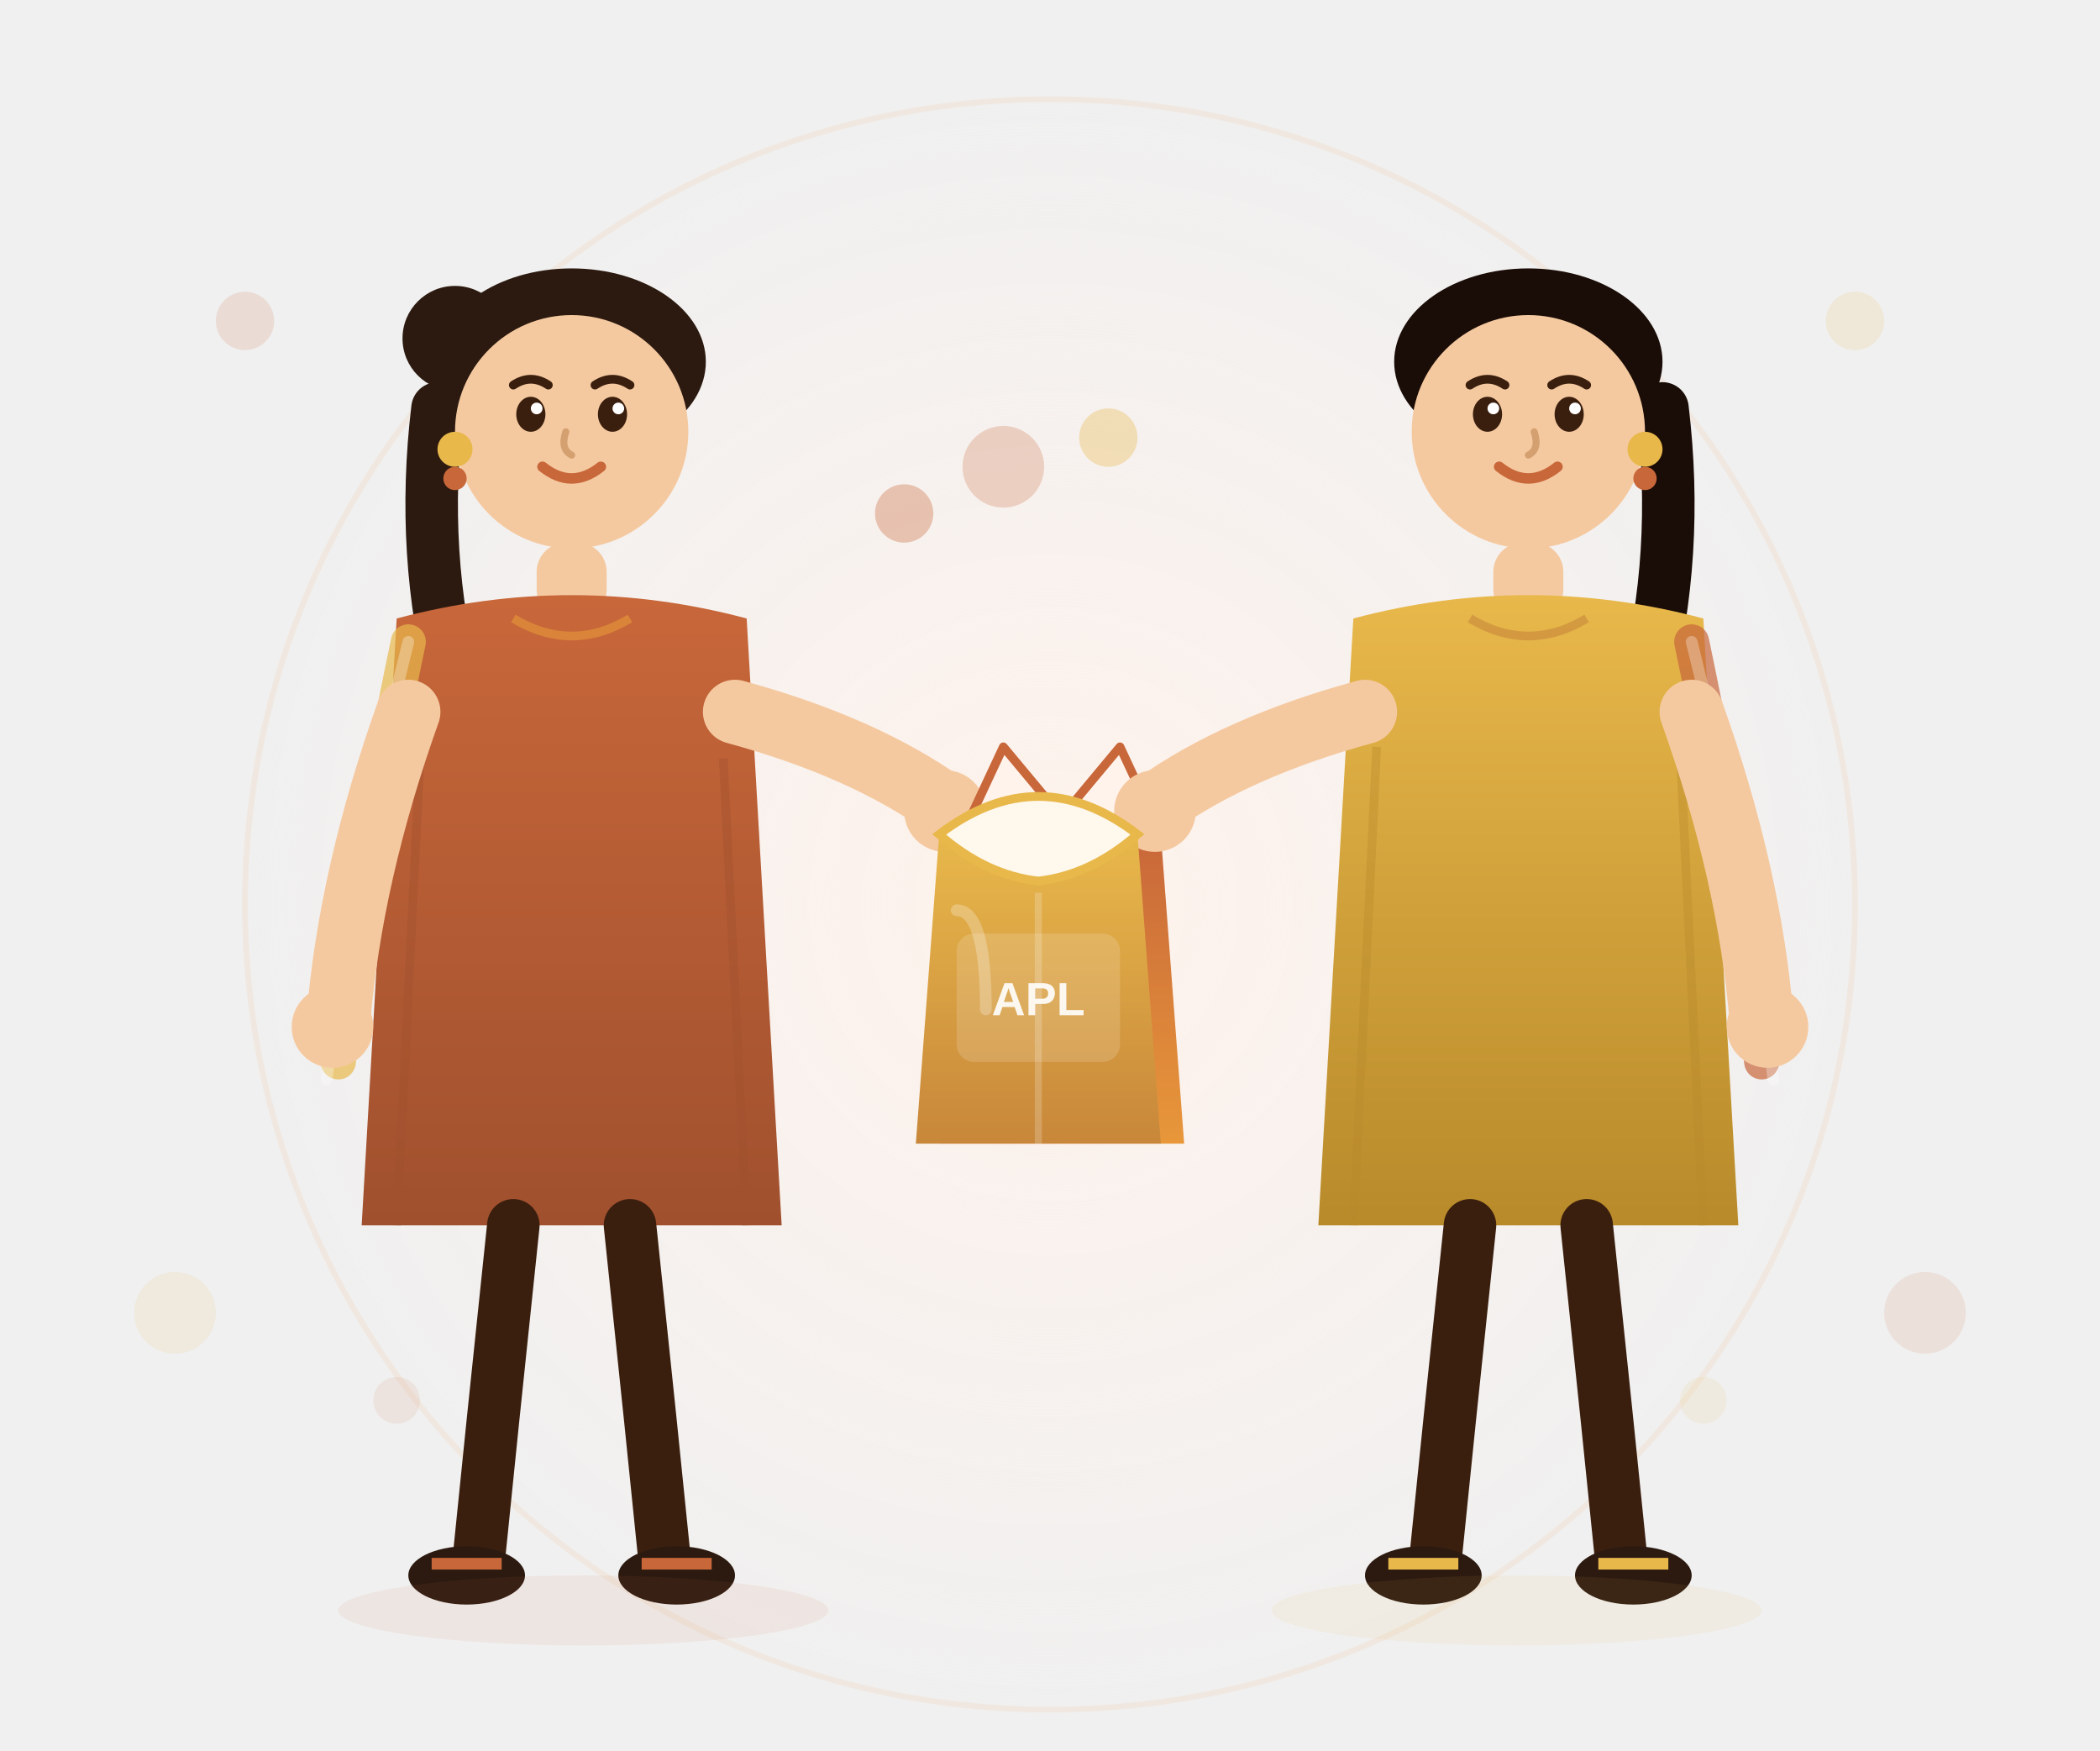
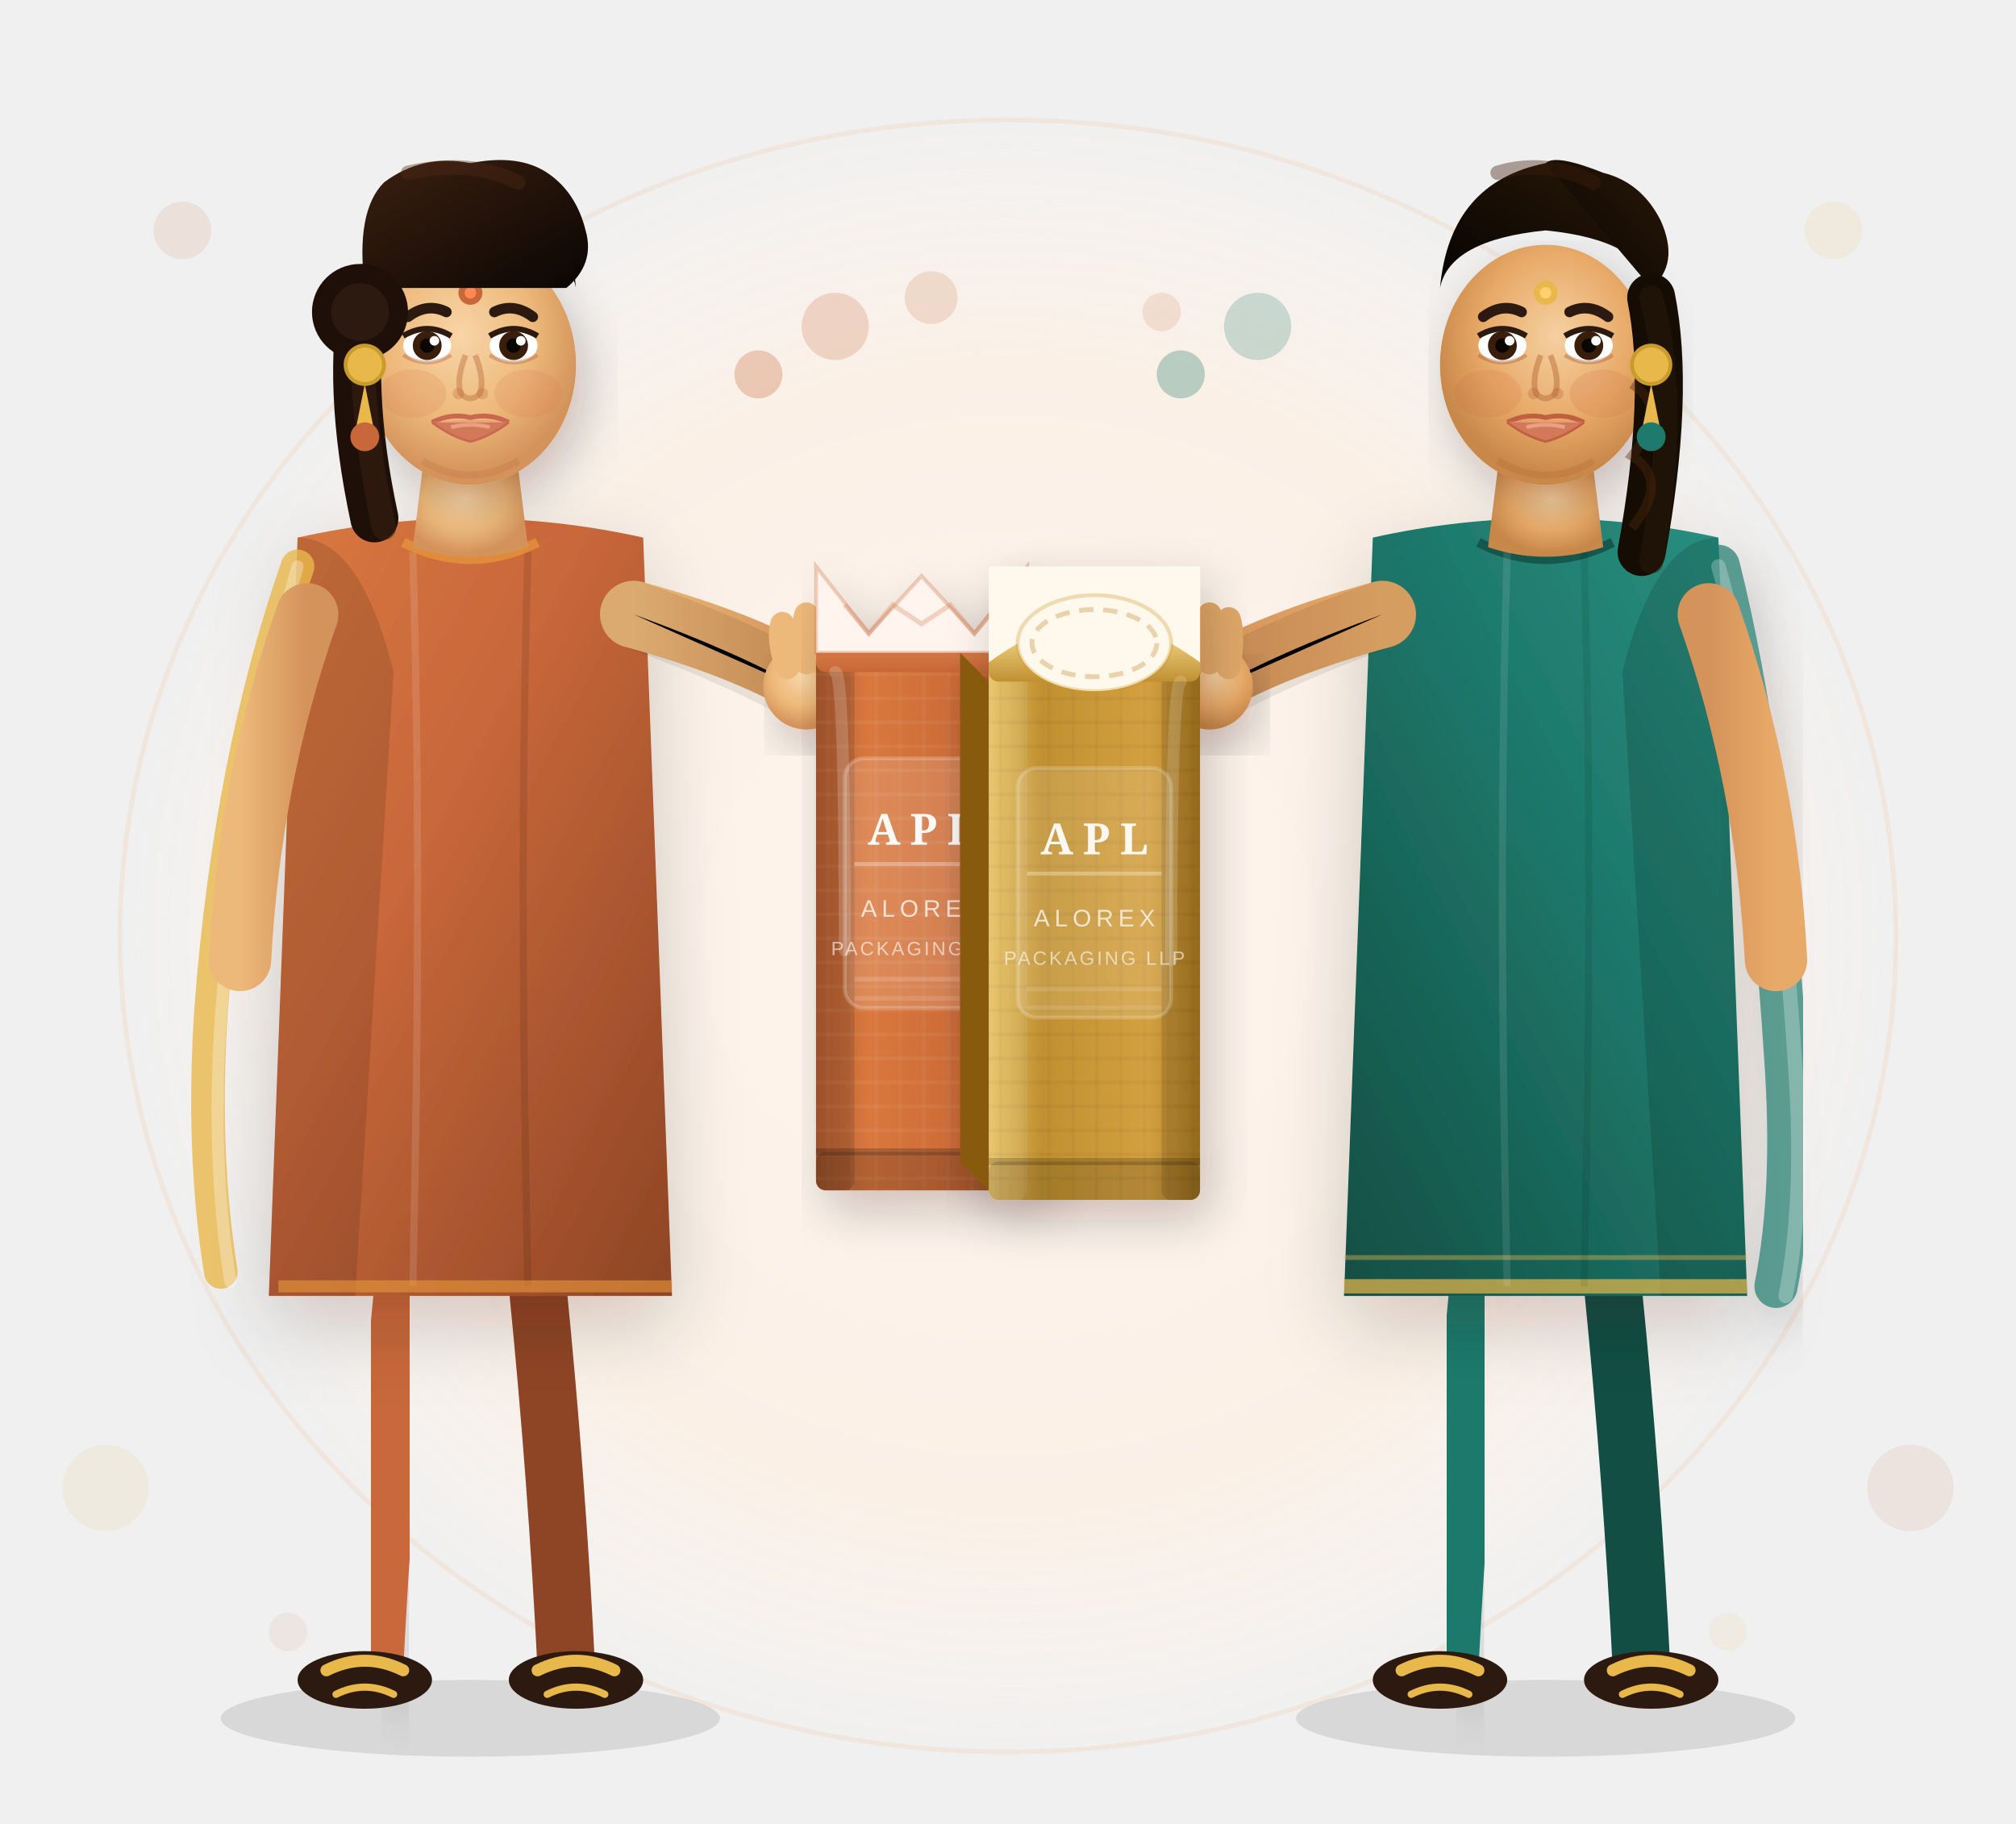
- <svg xmlns="http://www.w3.org/2000/svg" viewBox="0 0 360 300" fill="none">
+ <svg xmlns="http://www.w3.org/2000/svg" viewBox="0 0 420 380">
  <defs>
-     <radialGradient id="bgCircle" cx="50%" cy="50%" r="50%">
-       <stop offset="0%" stop-color="#FFF3EC" />
-       <stop offset="100%" stop-color="rgba(255,243,236,0)" />
+     <filter id="drop-shadow" x="-20%" y="-10%" width="150%" height="140%">
+       <feDropShadow dx="0" dy="6" stdDeviation="8" flood-color="rgba(30,20,10,0.18)" />
+     </filter>
+     <filter id="soft-shadow" x="-10%" y="-10%" width="130%" height="140%">
+       <feDropShadow dx="2" dy="4" stdDeviation="5" flood-color="rgba(30,20,10,0.22)" />
+     </filter>
+     <radialGradient id="skin-L" cx="45%" cy="38%" r="58%">
+       <stop offset="0%" stop-color="#F8D5A8" />
+       <stop offset="60%" stop-color="#EDB97A" />
+       <stop offset="100%" stop-color="#D4935A" />
    </radialGradient>
-     <linearGradient id="bag1" x1="0" y1="0" x2="0" y2="1">
-       <stop offset="0%" stop-color="#C8673A" />
-       <stop offset="100%" stop-color="#E8973A" />
-     </linearGradient>
-     <linearGradient id="bag2" x1="0" y1="0" x2="0" y2="1">
-       <stop offset="0%" stop-color="#E8B84B" />
-       <stop offset="100%" stop-color="#C8873A" />
-     </linearGradient>
-     <linearGradient id="dress1" x1="0" y1="0" x2="0" y2="1">
-       <stop offset="0%" stop-color="#C8673A" />
-       <stop offset="100%" stop-color="#A0502E" />
-     </linearGradient>
-     <linearGradient id="dress2" x1="0" y1="0" x2="0" y2="1">
-       <stop offset="0%" stop-color="#E8B84B" />
-       <stop offset="100%" stop-color="#B88A2A" />
-     </linearGradient>
+     <radialGradient id="skin-R" cx="55%" cy="38%" r="58%">
+       <stop offset="0%" stop-color="#F5D0A0" />
+       <stop offset="60%" stop-color="#E8AA68" />
+       <stop offset="100%" stop-color="#C8884A" />
+     </radialGradient>
+     <linearGradient id="skin-arm-L" x1="0" y1="0" x2="1" y2="0">
+       <stop offset="0%" stop-color="#EDB97A" />
+       <stop offset="100%" stop-color="#D4935A" />
+     </linearGradient>
+     <linearGradient id="skin-arm-R" x1="0" y1="0" x2="1" y2="0">
+       <stop offset="0%" stop-color="#D4935A" />
+       <stop offset="100%" stop-color="#E8AA68" />
+     </linearGradient>
+     <linearGradient id="kurta1" x1="0" y1="0" x2="1" y2="1">
+       <stop offset="0%" stop-color="#D97840" />
+       <stop offset="40%" stop-color="#C8673A" />
+       <stop offset="100%" stop-color="#8E4525" />
+     </linearGradient>
+     <linearGradient id="kurta1-shadow" x1="0" y1="0" x2="1" y2="0">
+       <stop offset="0%" stop-color="rgba(0,0,0,0.15)" />
+       <stop offset="100%" stop-color="rgba(0,0,0,0)" />
+     </linearGradient>
+     <linearGradient id="saree2" x1="1" y1="0" x2="0" y2="1">
+       <stop offset="0%" stop-color="#2A9080" />
+       <stop offset="40%" stop-color="#1E7A6C" />
+       <stop offset="100%" stop-color="#124E44" />
+     </linearGradient>
+     <linearGradient id="saree2-shadow" x1="1" y1="0" x2="0" y2="0">
+       <stop offset="0%" stop-color="rgba(0,0,0,0.18)" />
+       <stop offset="100%" stop-color="rgba(0,0,0,0)" />
+     </linearGradient>
+     <linearGradient id="bag1-body" x1="0" y1="0" x2="1" y2="0">
+       <stop offset="0%" stop-color="#B85E30" />
+       <stop offset="25%" stop-color="#D9783E" />
+       <stop offset="75%" stop-color="#C86835" />
+       <stop offset="100%" stop-color="#9A4C24" />
+     </linearGradient>
+     <linearGradient id="bag1-side" x1="0" y1="0" x2="0" y2="1">
+       <stop offset="0%" stop-color="#C86835" />
+       <stop offset="100%" stop-color="#7A3A1A" />
+     </linearGradient>
+     <linearGradient id="bag1-top" x1="0" y1="0" x2="0" y2="1">
+       <stop offset="0%" stop-color="#E0885A" />
+       <stop offset="100%" stop-color="#C86835" />
+     </linearGradient>
+     <linearGradient id="bag2-body" x1="1" y1="0" x2="0" y2="0">
+       <stop offset="0%" stop-color="#A87820" />
+       <stop offset="25%" stop-color="#D4A040" />
+       <stop offset="75%" stop-color="#C09030" />
+       <stop offset="100%" stop-color="#E8C060" />
+     </linearGradient>
+     <linearGradient id="bag2-top" x1="0" y1="0" x2="0" y2="1">
+       <stop offset="0%" stop-color="#E8C878" />
+       <stop offset="100%" stop-color="#C09030" />
+     </linearGradient>
+     <pattern id="fabric" x="0" y="0" width="5" height="5" patternUnits="userSpaceOnUse">
+       <line x1="0" y1="2.5" x2="5" y2="2.5" stroke="rgba(255,255,255,0.07)" stroke-width="0.7" />
+       <line x1="2.5" y1="0" x2="2.5" y2="5" stroke="rgba(255,255,255,0.05)" stroke-width="0.7" />
+     </pattern>
+     <pattern id="fabric2" x="0" y="0" width="5" height="5" patternUnits="userSpaceOnUse">
+       <line x1="0" y1="2.5" x2="5" y2="2.5" stroke="rgba(0,0,0,0.06)" stroke-width="0.7" />
+       <line x1="2.5" y1="0" x2="2.5" y2="5" stroke="rgba(0,0,0,0.05)" stroke-width="0.7" />
+     </pattern>
+     <linearGradient id="hair1" x1="0" y1="0" x2="1" y2="1">
+       <stop offset="0%" stop-color="#3A2010" />
+       <stop offset="60%" stop-color="#1E1008" />
+       <stop offset="100%" stop-color="#0A0604" />
+     </linearGradient>
+     <linearGradient id="hair2" x1="1" y1="0" x2="0" y2="1">
+       <stop offset="0%" stop-color="#2A1808" />
+       <stop offset="60%" stop-color="#150C04" />
+       <stop offset="100%" stop-color="#050302" />
+     </linearGradient>
+     <radialGradient id="bg" cx="50%" cy="50%" r="50%">
+       <stop offset="0%" stop-color="#FFF5EE" />
+       <stop offset="70%" stop-color="#FAF0E6" />
+       <stop offset="100%" stop-color="rgba(255,245,238,0)" />
+     </radialGradient>
  </defs>
-   <circle cx="180" cy="155" r="138" fill="url(#bgCircle)" />
-   <circle cx="180" cy="155" r="138" stroke="#F0E0D0" stroke-width="1" opacity="0.5" />
-   <circle cx="42" cy="55" r="5" fill="#C8673A" opacity="0.15" />
-   <circle cx="318" cy="55" r="5" fill="#E8B84B" opacity="0.15" />
-   <circle cx="30" cy="225" r="7" fill="#E8B84B" opacity="0.12" />
-   <circle cx="330" cy="225" r="7" fill="#C8673A" opacity="0.12" />
-   <circle cx="68" cy="240" r="4" fill="#C8673A" opacity="0.1" />
-   <circle cx="292" cy="240" r="4" fill="#E8B84B" opacity="0.1" />
-   <ellipse cx="98" cy="62" rx="23" ry="16" fill="#2C1A10" />
-   <path d="M75 70 Q72 95 78 118" stroke="#2C1A10" stroke-width="9" stroke-linecap="round" />
-   <circle cx="78" cy="58" r="9" fill="#2C1A10" />
-   <circle cx="98" cy="74" r="20" fill="#F5C9A0" />
-   <ellipse cx="91" cy="71" rx="2.5" ry="3" fill="#3B1F0E" />
-   <ellipse cx="105" cy="71" rx="2.5" ry="3" fill="#3B1F0E" />
-   <circle cx="92" cy="70" r="1" fill="white" />
-   <circle cx="106" cy="70" r="1" fill="white" />
-   <path d="M88 66 Q91 64 94 66" stroke="#3B1F0E" stroke-width="1.5" stroke-linecap="round" />
-   <path d="M102 66 Q105 64 108 66" stroke="#3B1F0E" stroke-width="1.5" stroke-linecap="round" />
-   <path d="M93 80 Q98 84 103 80" stroke="#C8673A" stroke-width="1.8" stroke-linecap="round" />
-   <path d="M97 74 Q96 77 98 78" stroke="#D4A070" stroke-width="1.2" stroke-linecap="round" />
-   <circle cx="78" cy="77" r="3" fill="#E8B84B" />
-   <circle cx="78" cy="82" r="2" fill="#C8673A" />
-   <rect x="92" y="93" width="12" height="13" rx="5" fill="#F5C9A0" />
-   <path d="M68 106 Q98 98 128 106 L134 210 L62 210 Z" fill="url(#dress1)" />
-   <path d="M88 106 Q98 112 108 106" stroke="#E8973A" stroke-width="1.5" fill="none" opacity="0.6" />
-   <path d="M72 130 L68 210" stroke="#A0502E" stroke-width="1.5" opacity="0.4" />
-   <path d="M124 130 L128 210" stroke="#A0502E" stroke-width="1.5" opacity="0.4" />
-   <path d="M70 110 Q62 148 58 182" stroke="#E8B84B" stroke-width="6" stroke-linecap="round" opacity="0.7" />
-   <path d="M70 110 Q60 150 56 185" stroke="rgba(255,255,255,0.3)" stroke-width="2" stroke-linecap="round" />
-   <path d="M126 122 Q148 128 162 138" stroke="#F5C9A0" stroke-width="11" stroke-linecap="round" />
-   <path d="M70 122 Q60 150 58 175" stroke="#F5C9A0" stroke-width="11" stroke-linecap="round" />
-   <circle cx="162" cy="139" r="7" fill="#F5C9A0" />
-   <circle cx="57" cy="176" r="7" fill="#F5C9A0" />
-   <path d="M88 210 Q84 248 82 268" stroke="#3B1F0E" stroke-width="9" stroke-linecap="round" />
-   <path d="M108 210 Q112 248 114 268" stroke="#3B1F0E" stroke-width="9" stroke-linecap="round" />
-   <ellipse cx="80" cy="270" rx="10" ry="5" fill="#2C1A10" />
-   <ellipse cx="116" cy="270" rx="10" ry="5" fill="#2C1A10" />
-   <path d="M74 268 L86 268" stroke="#C8673A" stroke-width="2" />
-   <path d="M110 268 L122 268" stroke="#C8673A" stroke-width="2" />
-   <g transform="translate(161, 108)">
-     <path d="M4 35 L0 88 L42 88 L38 35 Z" fill="url(#bag1)" rx="3" />
-     <path d="M4 35 L11 20 L21 32 L31 20 L38 35 Z" fill="#FFF3EC" stroke="#C8673A" stroke-width="1.5" stroke-linejoin="round" />
-     <line x1="21" y1="35" x2="21" y2="88" stroke="rgba(255,255,255,0.2)" stroke-width="1.2" />
-     <rect x="7" y="50" width="28" height="22" rx="3" fill="rgba(255,255,255,0.15)" />
-     <text x="21" y="64" font-family="Arial, sans-serif" font-size="8" font-weight="bold" fill="white" text-anchor="middle" opacity="0.9">APL</text>
-     <path d="M7 40 Q12 40 12 58" stroke="rgba(255,255,255,0.25)" stroke-width="2" stroke-linecap="round" />
+   <ellipse cx="210" cy="195" rx="185" ry="170" fill="url(#bg)" />
+   <ellipse cx="210" cy="195" rx="185" ry="170" stroke="#F0E0D0" stroke-width="1" fill="none" opacity="0.6" />
+   <circle cx="38" cy="48" r="6" fill="#C8673A" opacity="0.12" />
+   <circle cx="382" cy="48" r="6" fill="#E8B84B" opacity="0.12" />
+   <circle cx="22" cy="310" r="9" fill="#E8B84B" opacity="0.10" />
+   <circle cx="398" cy="310" r="9" fill="#C8673A" opacity="0.10" />
+   <circle cx="60" cy="340" r="4" fill="#C8673A" opacity="0.08" />
+   <circle cx="360" cy="340" r="4" fill="#E8B84B" opacity="0.08" />
+   <ellipse cx="98" cy="358" rx="52" ry="8" fill="rgba(0,0,0,0.10)" />
+   <ellipse cx="322" cy="358" rx="52" ry="8" fill="rgba(0,0,0,0.10)" />
+   <path d="M84 268 Q80 308 78 348" stroke="#C8673A" stroke-width="12" stroke-linecap="round" filter="url(#soft-shadow)" />
+   <path d="M112 268 Q116 308 118 348" stroke="#8E4525" stroke-width="12" stroke-linecap="round" />
+   <ellipse cx="76" cy="350" rx="14" ry="6" fill="#2C1A10" />
+   <ellipse cx="120" cy="350" rx="14" ry="6" fill="#2C1A10" />
+   <path d="M68 348 Q76 344 84 348" stroke="#E8B84B" stroke-width="2.5" stroke-linecap="round" fill="none" />
+   <path d="M112 348 Q120 344 128 348" stroke="#E8B84B" stroke-width="2.5" stroke-linecap="round" fill="none" />
+   <path d="M70 353 Q76 350 82 353" stroke="#E8B84B" stroke-width="1.5" stroke-linecap="round" fill="none" />
+   <path d="M114 353 Q120 350 126 353" stroke="#E8B84B" stroke-width="1.5" stroke-linecap="round" fill="none" />
+   <path d="M62 112 Q98 104 134 112 L140 270 L56 270 Z" fill="url(#kurta1)" filter="url(#drop-shadow)" />
+   <path d="M62 112 Q75 112 82 140 L74 270 L56 270 L62 112 Z" fill="rgba(0,0,0,0.12)" />
+   <path d="M86 115 Q88 180 86 268" stroke="rgba(255,255,255,0.12)" stroke-width="1.5" fill="none" />
+   <path d="M110 115 Q108 180 110 268" stroke="rgba(0,0,0,0.1)" stroke-width="1.5" fill="none" />
+   <path d="M58 268 L140 268" stroke="#E8973A" stroke-width="2.5" opacity="0.6" />
+   <path d="M84 113 Q98 120 112 113" stroke="#E8973A" stroke-width="2" fill="none" opacity="0.7" />
+   <path d="M62 118 Q48 158 44 210 Q42 240 46 265" stroke="#E8B84B" stroke-width="7" stroke-linecap="round" fill="none" opacity="0.8" />
+   <path d="M62 118 Q50 160 46 212 Q44 242 48 267" stroke="rgba(255,255,255,0.3)" stroke-width="2.5" stroke-linecap="round" fill="none" />
+   <path d="M132 128 Q154 134 168 142" stroke="url(#skin-arm-L)" stroke-width="14" stroke-linecap="round" />
+   <path d="M132 128 Q154 136 168 144" stroke="rgba(0,0,0,0.08)" stroke-width="14" stroke-linecap="round" />
+   <path d="M64 128 Q52 162 50 200" stroke="url(#skin-arm-L)" stroke-width="13" stroke-linecap="round" />
+   <path d="M88 98 Q98 95 108 98 L110 114 Q98 118 86 114 Z" fill="url(#skin-L)" />
+   <ellipse cx="98" cy="76" rx="22" ry="25" fill="url(#skin-L)" filter="url(#soft-shadow)" />
+   <ellipse cx="86" cy="82" rx="7" ry="5" fill="rgba(220,120,80,0.18)" />
+   <ellipse cx="110" cy="82" rx="7" ry="5" fill="rgba(220,120,80,0.18)" />
+   <path d="M88 96 Q98 102 108 96" stroke="rgba(180,100,50,0.2)" stroke-width="1.5" fill="none" />
+   <path d="M85 66 Q89 63 93 65" stroke="#2C1A10" stroke-width="2.2" stroke-linecap="round" fill="none" />
+   <path d="M103 65 Q107 63 111 66" stroke="#2C1A10" stroke-width="2.2" stroke-linecap="round" fill="none" />
+   <ellipse cx="89" cy="72" rx="5" ry="3.5" fill="white" />
+   <ellipse cx="89" cy="72" rx="3" ry="3" fill="#3A1E0C" />
+   <ellipse cx="89" cy="72" rx="1.5" ry="1.5" fill="#0A0604" />
+   <circle cx="90.5" cy="71" r="1" fill="white" />
+   <path d="M84 70 Q89 67 94 70" stroke="#2C1A10" stroke-width="1.2" fill="none" />
+   <path d="M84 74 Q89 77 94 74" stroke="rgba(180,100,60,0.4)" stroke-width="0.8" fill="none" />
+   <ellipse cx="107" cy="72" rx="5" ry="3.5" fill="white" />
+   <ellipse cx="107" cy="72" rx="3" ry="3" fill="#3A1E0C" />
+   <ellipse cx="107" cy="72" rx="1.5" ry="1.5" fill="#0A0604" />
+   <circle cx="108.5" cy="71" r="1" fill="white" />
+   <path d="M102 70 Q107 67 112 70" stroke="#2C1A10" stroke-width="1.2" fill="none" />
+   <path d="M102 74 Q107 77 112 74" stroke="rgba(180,100,60,0.4)" stroke-width="0.8" fill="none" />
+   <path d="M97 74 Q95 79 96 82 Q98 84 100 82 Q101 79 99 74" stroke="rgba(180,100,50,0.4)" stroke-width="1.2" fill="none" />
+   <circle cx="95.5" cy="82" r="1.2" fill="rgba(180,90,50,0.25)" />
+   <circle cx="100.5" cy="82" r="1.2" fill="rgba(180,90,50,0.25)" />
+   <path d="M90 88 Q94 86 98 87 Q102 86 106 88" stroke="#C86850" stroke-width="1" fill="none" />
+   <path d="M90 88 Q94 91 98 92 Q102 91 106 88" fill="#D4785A" stroke="#C86850" stroke-width="0.5" />
+   <path d="M90 88 Q98 87 106 88" fill="#E8987A" opacity="0.6" />
+   <path d="M94 89 Q98 88 102 89" stroke="rgba(255,200,170,0.5)" stroke-width="0.8" fill="none" />
+   <circle cx="98" cy="61" r="2.5" fill="#C8673A" />
+   <circle cx="98" cy="61" r="1.2" fill="#FF8855" />
+   <path d="M76 60 Q78 38 98 34 Q118 38 120 60 Q118 50 98 48 Q78 50 76 60 Z" fill="url(#hair1)" />
+   <path d="M118 60 Q124 55 122 48 Q120 40 114 36 Q108 32 98 34 Q88 32 80 38 Q74 44 76 60" fill="url(#hair1)" />
+   <path d="M76 60 Q72 80 78 108" stroke="#1E1008" stroke-width="10" stroke-linecap="round" />
+   <path d="M76 60 Q74 82 80 110" stroke="#3A2010" stroke-width="5" stroke-linecap="round" opacity="0.5" />
+   <path d="M85 36 Q98 33 108 38" stroke="rgba(80,40,20,0.4)" stroke-width="3" stroke-linecap="round" fill="none" />
+   <circle cx="75" cy="65" r="10" fill="#1E1008" />
+   <circle cx="75" cy="65" r="6" fill="#2C1A10" />
+   <circle cx="76" cy="76" r="4" fill="#E8B84B" stroke="#C89B2A" stroke-width="0.8" />
+   <path d="M76 80 L74 90 L78 90 Z" fill="#E8B84B" />
+   <circle cx="76" cy="91" r="3" fill="#C8673A" />
+   <path d="M308 268 Q304 308 302 348" stroke="#1E7A6C" stroke-width="12" stroke-linecap="round" filter="url(#soft-shadow)" />
+   <path d="M336 268 Q340 308 342 348" stroke="#124E44" stroke-width="12" stroke-linecap="round" />
+   <ellipse cx="300" cy="350" rx="14" ry="6" fill="#2C1A10" />
+   <ellipse cx="344" cy="350" rx="14" ry="6" fill="#2C1A10" />
+   <path d="M292 348 Q300 344 308 348" stroke="#E8B84B" stroke-width="2.5" stroke-linecap="round" fill="none" />
+   <path d="M336 348 Q344 344 352 348" stroke="#E8B84B" stroke-width="2.5" stroke-linecap="round" fill="none" />
+   <path d="M294 353 Q300 350 306 353" stroke="#E8B84B" stroke-width="1.5" stroke-linecap="round" fill="none" />
+   <path d="M338 353 Q344 350 350 353" stroke="#E8B84B" stroke-width="1.5" stroke-linecap="round" fill="none" />
+   <path d="M286 112 Q322 104 358 112 L364 270 L280 270 Z" fill="url(#saree2)" filter="url(#drop-shadow)" />
+   <path d="M358 112 Q345 112 338 140 L346 270 L364 270 L358 112 Z" fill="rgba(0,0,0,0.14)" />
+   <path d="M358 118 Q368 158 372 220 Q374 248 370 268" stroke="#1E7A6C" stroke-width="9" stroke-linecap="round" fill="none" opacity="0.7" filter="url(#soft-shadow)" />
+   <path d="M358 118 Q370 160 374 222 Q376 250 372 270" stroke="rgba(255,255,255,0.25)" stroke-width="3" stroke-linecap="round" fill="none" />
+   <path d="M280 268 L364 268" stroke="#E8B84B" stroke-width="3" opacity="0.7" />
+   <path d="M280 262 L364 262" stroke="#E8B84B" stroke-width="1" opacity="0.4" />
+   <path d="M308 113 Q322 120 336 113" stroke="#124E44" stroke-width="2" fill="none" opacity="0.8" />
+   <path d="M314 115 Q312 180 314 268" stroke="rgba(255,255,255,0.10)" stroke-width="1.5" fill="none" />
+   <path d="M330 115 Q332 180 330 268" stroke="rgba(0,0,0,0.08)" stroke-width="1.5" fill="none" />
+   <path d="M288 128 Q266 134 252 142" stroke="url(#skin-arm-R)" stroke-width="14" stroke-linecap="round" />
+   <path d="M288 128 Q266 136 252 144" stroke="rgba(0,0,0,0.08)" stroke-width="14" stroke-linecap="round" />
+   <path d="M356 128 Q368 162 370 200" stroke="url(#skin-arm-R)" stroke-width="13" stroke-linecap="round" />
+   <path d="M312 98 Q322 95 332 98 L334 114 Q322 118 310 114 Z" fill="url(#skin-R)" />
+   <ellipse cx="322" cy="76" rx="22" ry="25" fill="url(#skin-R)" filter="url(#soft-shadow)" />
+   <ellipse cx="310" cy="82" rx="7" ry="5" fill="rgba(210,110,70,0.18)" />
+   <ellipse cx="334" cy="82" rx="7" ry="5" fill="rgba(210,110,70,0.18)" />
+   <path d="M312 96 Q322 102 332 96" stroke="rgba(170,90,40,0.2)" stroke-width="1.5" fill="none" />
+   <path d="M309 66 Q313 63 317 65" stroke="#2C1A10" stroke-width="2.2" stroke-linecap="round" fill="none" />
+   <path d="M327 65 Q331 63 335 66" stroke="#2C1A10" stroke-width="2.2" stroke-linecap="round" fill="none" />
+   <ellipse cx="313" cy="72" rx="5" ry="3.5" fill="white" />
+   <ellipse cx="313" cy="72" rx="3" ry="3" fill="#3A1E0C" />
+   <ellipse cx="313" cy="72" rx="1.5" ry="1.5" fill="#0A0604" />
+   <circle cx="314.5" cy="71" r="1" fill="white" />
+   <path d="M308 70 Q313 67 318 70" stroke="#2C1A10" stroke-width="1.2" fill="none" />
+   <path d="M308 74 Q313 77 318 74" stroke="rgba(170,90,50,0.4)" stroke-width="0.8" fill="none" />
+   <ellipse cx="331" cy="72" rx="5" ry="3.5" fill="white" />
+   <ellipse cx="331" cy="72" rx="3" ry="3" fill="#3A1E0C" />
+   <ellipse cx="331" cy="72" rx="1.5" ry="1.5" fill="#0A0604" />
+   <circle cx="332.5" cy="71" r="1" fill="white" />
+   <path d="M326 70 Q331 67 336 70" stroke="#2C1A10" stroke-width="1.2" fill="none" />
+   <path d="M326 74 Q331 77 336 74" stroke="rgba(170,90,50,0.4)" stroke-width="0.8" fill="none" />
+   <path d="M321 74 Q319 79 320 82 Q322 84 324 82 Q325 79 323 74" stroke="rgba(170,90,40,0.4)" stroke-width="1.2" fill="none" />
+   <circle cx="319.5" cy="82" r="1.2" fill="rgba(170,80,40,0.25)" />
+   <circle cx="324.5" cy="82" r="1.2" fill="rgba(170,80,40,0.25)" />
+   <path d="M314 88 Q318 86 322 87 Q326 86 330 88" stroke="#C06040" stroke-width="1" fill="none" />
+   <path d="M314 88 Q318 91 322 92 Q326 91 330 88" fill="#D4785A" stroke="#C06040" stroke-width="0.5" />
+   <path d="M314 88 Q322 87 330 88" fill="#E8987A" opacity="0.6" />
+   <path d="M318 89 Q322 88 326 89" stroke="rgba(255,200,170,0.5)" stroke-width="0.8" fill="none" />
+   <circle cx="322" cy="61" r="2.5" fill="#E8B84B" />
+   <circle cx="322" cy="61" r="1.2" fill="#FFD070" />
+   <path d="M300 60 Q302 38 322 34 Q342 38 344 60 Q342 50 322 48 Q302 50 300 60 Z" fill="url(#hair2)" />
+   <path d="M344 60 Q350 55 346 46 Q342 38 334 36 Q324 32 322 34" fill="url(#hair2)" />
+   <path d="M344 62 Q348 82 342 115" stroke="#150C04" stroke-width="10" stroke-linecap="round" />
+   <path d="M344 62 Q350 84 344 117" stroke="#2A1808" stroke-width="5" stroke-linecap="round" opacity="0.5" />
+   <path d="M340 80 Q348 85 340 95 Q348 100 340 110" stroke="rgba(80,40,10,0.4)" stroke-width="2" fill="none" />
+   <path d="M312 36 Q322 33 332 38" stroke="rgba(60,30,10,0.4)" stroke-width="3" stroke-linecap="round" fill="none" />
+   <circle cx="344" cy="76" r="4" fill="#E8B84B" stroke="#C89B2A" stroke-width="0.8" />
+   <path d="M344 80 L342 90 L346 90 Z" fill="#E8B84B" />
+   <circle cx="344" cy="91" r="3" fill="#1E7A6C" />
+   <circle cx="168" cy="143" r="9" fill="url(#skin-L)" filter="url(#soft-shadow)" />
+   <path d="M164 139 Q162 133 163 130" stroke="#EDB97A" stroke-width="5" stroke-linecap="round" />
+   <path d="M168 138 Q167 131 168 128" stroke="#EDB97A" stroke-width="5" stroke-linecap="round" />
+   <path d="M172 139 Q173 132 172 129" stroke="#EDB97A" stroke-width="5" stroke-linecap="round" />
+   <path d="M175 142 Q178 136 176 133" stroke="#EDB97A" stroke-width="4" stroke-linecap="round" />
+   <circle cx="252" cy="143" r="9" fill="url(#skin-R)" filter="url(#soft-shadow)" />
+   <path d="M248 139 Q246 133 247 130" stroke="#E0A868" stroke-width="5" stroke-linecap="round" />
+   <path d="M252 138 Q251 131 252 128" stroke="#E0A868" stroke-width="5" stroke-linecap="round" />
+   <path d="M256 139 Q257 132 256 129" stroke="#E0A868" stroke-width="5" stroke-linecap="round" />
+   <path d="M245 142 Q242 136 244 133" stroke="#E0A868" stroke-width="4" stroke-linecap="round" />
+   <g transform="translate(170, 118)" filter="url(#soft-shadow)">
+     <path d="M44 18 L50 24 L50 130 L44 124 Z" fill="#7A3A1A" />
+     <rect x="0" y="18" width="44" height="112" rx="2" fill="url(#bag1-body)" />
+     <rect x="0" y="18" width="44" height="112" rx="2" fill="url(#fabric)" opacity="0.8" />
+     <rect x="0" y="18" width="8" height="112" rx="2" fill="rgba(0,0,0,0.15)" />
+     <rect x="36" y="18" width="8" height="112" rx="2" fill="rgba(255,255,255,0.08)" />
+     <rect x="0" y="14" width="44" height="8" rx="2" fill="url(#bag1-top)" />
+     <path d="M0 18 L0 0 L11 14 L22 2 L33 14 L44 0 L44 18 Z" fill="#FFF5EE" stroke="rgba(200,103,58,0.3)" stroke-width="0.8" />
+     <path d="M6 8 L11 14 L16 8 L22 12 L28 8 L33 14 L38 8" stroke="rgba(200,103,58,0.25)" stroke-width="1" fill="none" />
+     <line x1="0" y1="122" x2="44" y2="122" stroke="rgba(0,0,0,0.2)" stroke-width="1.5" />
+     <rect x="0" y="122" width="44" height="8" rx="2" fill="rgba(0,0,0,0.18)" />
+     <rect x="6" y="40" width="32" height="52" rx="4" fill="rgba(255,255,255,0.14)" stroke="rgba(255,255,255,0.2)" stroke-width="0.8" />
+     <text x="22" y="58" font-family="Georgia, serif" font-size="9" font-weight="bold" fill="rgba(255,255,255,0.95)" text-anchor="middle" letter-spacing="2">APL</text>
+     <line x1="8" y1="62" x2="36" y2="62" stroke="rgba(255,255,255,0.3)" stroke-width="0.8" />
+     <text x="22" y="73" font-family="Arial, sans-serif" font-size="5" fill="rgba(255,255,255,0.75)" text-anchor="middle" letter-spacing="1">ALOREX</text>
+     <text x="22" y="81" font-family="Arial, sans-serif" font-size="4" fill="rgba(255,255,255,0.6)" text-anchor="middle" letter-spacing="0.5">PACKAGING LLP</text>
+     <line x1="8" y1="86" x2="36" y2="86" stroke="rgba(255,255,255,0.15)" stroke-width="1" />
+     <line x1="8" y1="90" x2="36" y2="90" stroke="rgba(255,255,255,0.12)" stroke-width="1" />
+     <path d="M4 22 Q6 22 6 80" stroke="rgba(255,255,255,0.18)" stroke-width="2.5" stroke-linecap="round" fill="none" />
  </g>
-   <ellipse cx="262" cy="62" rx="23" ry="16" fill="#1A0C06" />
-   <path d="M285 70 Q288 95 282 118" stroke="#1A0C06" stroke-width="9" stroke-linecap="round" />
-   <path d="M284 118 Q287 148 284 178" stroke="#1A0C06" stroke-width="6" stroke-linecap="round" />
-   <path d="M282 118 Q279 148 282 178" stroke="#3B1F0E" stroke-width="3" stroke-linecap="round" opacity="0.5" />
-   <circle cx="262" cy="74" r="20" fill="#F5C9A0" />
-   <ellipse cx="255" cy="71" rx="2.5" ry="3" fill="#3B1F0E" />
-   <ellipse cx="269" cy="71" rx="2.5" ry="3" fill="#3B1F0E" />
-   <circle cx="256" cy="70" r="1" fill="white" />
-   <circle cx="270" cy="70" r="1" fill="white" />
-   <path d="M252 66 Q255 64 258 66" stroke="#3B1F0E" stroke-width="1.5" stroke-linecap="round" />
-   <path d="M266 66 Q269 64 272 66" stroke="#3B1F0E" stroke-width="1.5" stroke-linecap="round" />
-   <path d="M257 80 Q262 84 267 80" stroke="#C8673A" stroke-width="1.8" stroke-linecap="round" />
-   <path d="M263 74 Q264 77 262 78" stroke="#D4A070" stroke-width="1.2" stroke-linecap="round" />
-   <circle cx="282" cy="77" r="3" fill="#E8B84B" />
-   <circle cx="282" cy="82" r="2" fill="#C8673A" />
-   <rect x="256" y="93" width="12" height="13" rx="5" fill="#F5C9A0" />
-   <path d="M232 106 Q262 98 292 106 L298 210 L226 210 Z" fill="url(#dress2)" />
-   <path d="M252 106 Q262 112 272 106" stroke="#C8873A" stroke-width="1.5" fill="none" opacity="0.6" />
-   <path d="M288 128 L292 210" stroke="#B88A2A" stroke-width="1.5" opacity="0.4" />
-   <path d="M236 128 L232 210" stroke="#B88A2A" stroke-width="1.5" opacity="0.4" />
-   <path d="M290 110 Q298 148 302 182" stroke="#C8673A" stroke-width="6" stroke-linecap="round" opacity="0.7" />
-   <path d="M290 110 Q300 150 304 185" stroke="rgba(255,255,255,0.3)" stroke-width="2" stroke-linecap="round" />
-   <path d="M234 122 Q212 128 198 138" stroke="#F5C9A0" stroke-width="11" stroke-linecap="round" />
-   <path d="M290 122 Q300 150 302 175" stroke="#F5C9A0" stroke-width="11" stroke-linecap="round" />
-   <circle cx="198" cy="139" r="7" fill="#F5C9A0" />
-   <circle cx="303" cy="176" r="7" fill="#F5C9A0" />
-   <path d="M252 210 Q248 248 246 268" stroke="#3B1F0E" stroke-width="9" stroke-linecap="round" />
-   <path d="M272 210 Q276 248 278 268" stroke="#3B1F0E" stroke-width="9" stroke-linecap="round" />
-   <ellipse cx="244" cy="270" rx="10" ry="5" fill="#2C1A10" />
-   <ellipse cx="280" cy="270" rx="10" ry="5" fill="#2C1A10" />
-   <path d="M238 268 L250 268" stroke="#E8B84B" stroke-width="2" />
-   <path d="M274 268 L286 268" stroke="#E8B84B" stroke-width="2" />
-   <g transform="translate(157, 108)">
-     <path d="M4 35 L0 88 L42 88 L38 35 Z" fill="url(#bag2)" />
-     <path d="M4 35 Q21 22 38 35 Q30 42 21 43 Q12 42 4 35 Z" fill="#FFF8EC" stroke="#E8B84B" stroke-width="1.5" />
-     <line x1="21" y1="45" x2="21" y2="88" stroke="rgba(255,255,255,0.2)" stroke-width="1.2" />
-     <rect x="7" y="52" width="28" height="22" rx="3" fill="rgba(255,255,255,0.15)" />
-     <text x="21" y="66" font-family="Arial, sans-serif" font-size="8" font-weight="bold" fill="white" text-anchor="middle" opacity="0.9">APL</text>
-     <path d="M7 48 Q12 48 12 65" stroke="rgba(255,255,255,0.25)" stroke-width="2" stroke-linecap="round" />
+   <g transform="translate(206, 118)" filter="url(#soft-shadow)">
+     <path d="M0 24 L-6 18 L-6 124 L0 130 Z" fill="#885A10" />
+     <rect x="0" y="20" width="44" height="112" rx="2" fill="url(#bag2-body)" />
+     <rect x="0" y="20" width="44" height="112" rx="2" fill="url(#fabric2)" opacity="0.6" />
+     <rect x="36" y="20" width="8" height="112" rx="2" fill="rgba(0,0,0,0.12)" />
+     <rect x="0" y="20" width="8" height="112" rx="2" fill="rgba(255,255,255,0.10)" />
+     <rect x="0" y="16" width="44" height="8" rx="2" fill="url(#bag2-top)" />
+     <path d="M0 20 L0 0 L44 0 L44 20 Q33 12 22 10 Q11 12 0 20 Z" fill="#FFF8EC" />
+     <ellipse cx="22" cy="16" rx="16" ry="10" fill="#FFF8EC" stroke="rgba(200,150,40,0.3)" stroke-width="0.8" />
+     <ellipse cx="22" cy="16" rx="13" ry="7" fill="none" stroke="rgba(180,120,20,0.3)" stroke-width="1" stroke-dasharray="3 2" />
+     <line x1="0" y1="124" x2="44" y2="124" stroke="rgba(0,0,0,0.18)" stroke-width="1.5" />
+     <rect x="0" y="124" width="44" height="8" fill="rgba(0,0,0,0.15)" rx="2" />
+     <rect x="6" y="42" width="32" height="52" rx="4" fill="rgba(255,255,255,0.12)" stroke="rgba(255,255,255,0.18)" stroke-width="0.8" />
+     <text x="22" y="60" font-family="Georgia, serif" font-size="9" font-weight="bold" fill="rgba(255,255,255,0.92)" text-anchor="middle" letter-spacing="2">APL</text>
+     <line x1="8" y1="64" x2="36" y2="64" stroke="rgba(255,255,255,0.3)" stroke-width="0.8" />
+     <text x="22" y="75" font-family="Arial, sans-serif" font-size="5" fill="rgba(255,255,255,0.72)" text-anchor="middle" letter-spacing="1">ALOREX</text>
+     <text x="22" y="83" font-family="Arial, sans-serif" font-size="4" fill="rgba(255,255,255,0.58)" text-anchor="middle" letter-spacing="0.5">PACKAGING LLP</text>
+     <line x1="8" y1="88" x2="36" y2="88" stroke="rgba(255,255,255,0.12)" stroke-width="1" />
+     <line x1="8" y1="92" x2="36" y2="92" stroke="rgba(255,255,255,0.10)" stroke-width="1" />
+     <path d="M40 24 Q38 24 38 82" stroke="rgba(255,255,255,0.16)" stroke-width="2.5" stroke-linecap="round" fill="none" />
  </g>
-   <circle cx="155" cy="88" r="5" fill="#C8673A" opacity="0.35" />
-   <circle cx="172" cy="80" r="7" fill="#C8673A" opacity="0.25" />
-   <circle cx="190" cy="75" r="5" fill="#E8B84B" opacity="0.35" />
-   <ellipse cx="100" cy="276" rx="42" ry="6" fill="#C8673A" opacity="0.08" />
-   <ellipse cx="260" cy="276" rx="42" ry="6" fill="#E8B84B" opacity="0.08" />
+   <circle cx="158" cy="78" r="5" fill="#C8673A" opacity="0.3" />
+   <circle cx="174" cy="68" r="7" fill="#C8673A" opacity="0.22" />
+   <circle cx="194" cy="62" r="5.5" fill="#C8673A" opacity="0.18" />
+   <circle cx="246" cy="78" r="5" fill="#1E7A6C" opacity="0.3" />
+   <circle cx="262" cy="68" r="7" fill="#1E7A6C" opacity="0.22" />
+   <circle cx="242" cy="65" r="4" fill="#C8673A" opacity="0.15" />
</svg>
